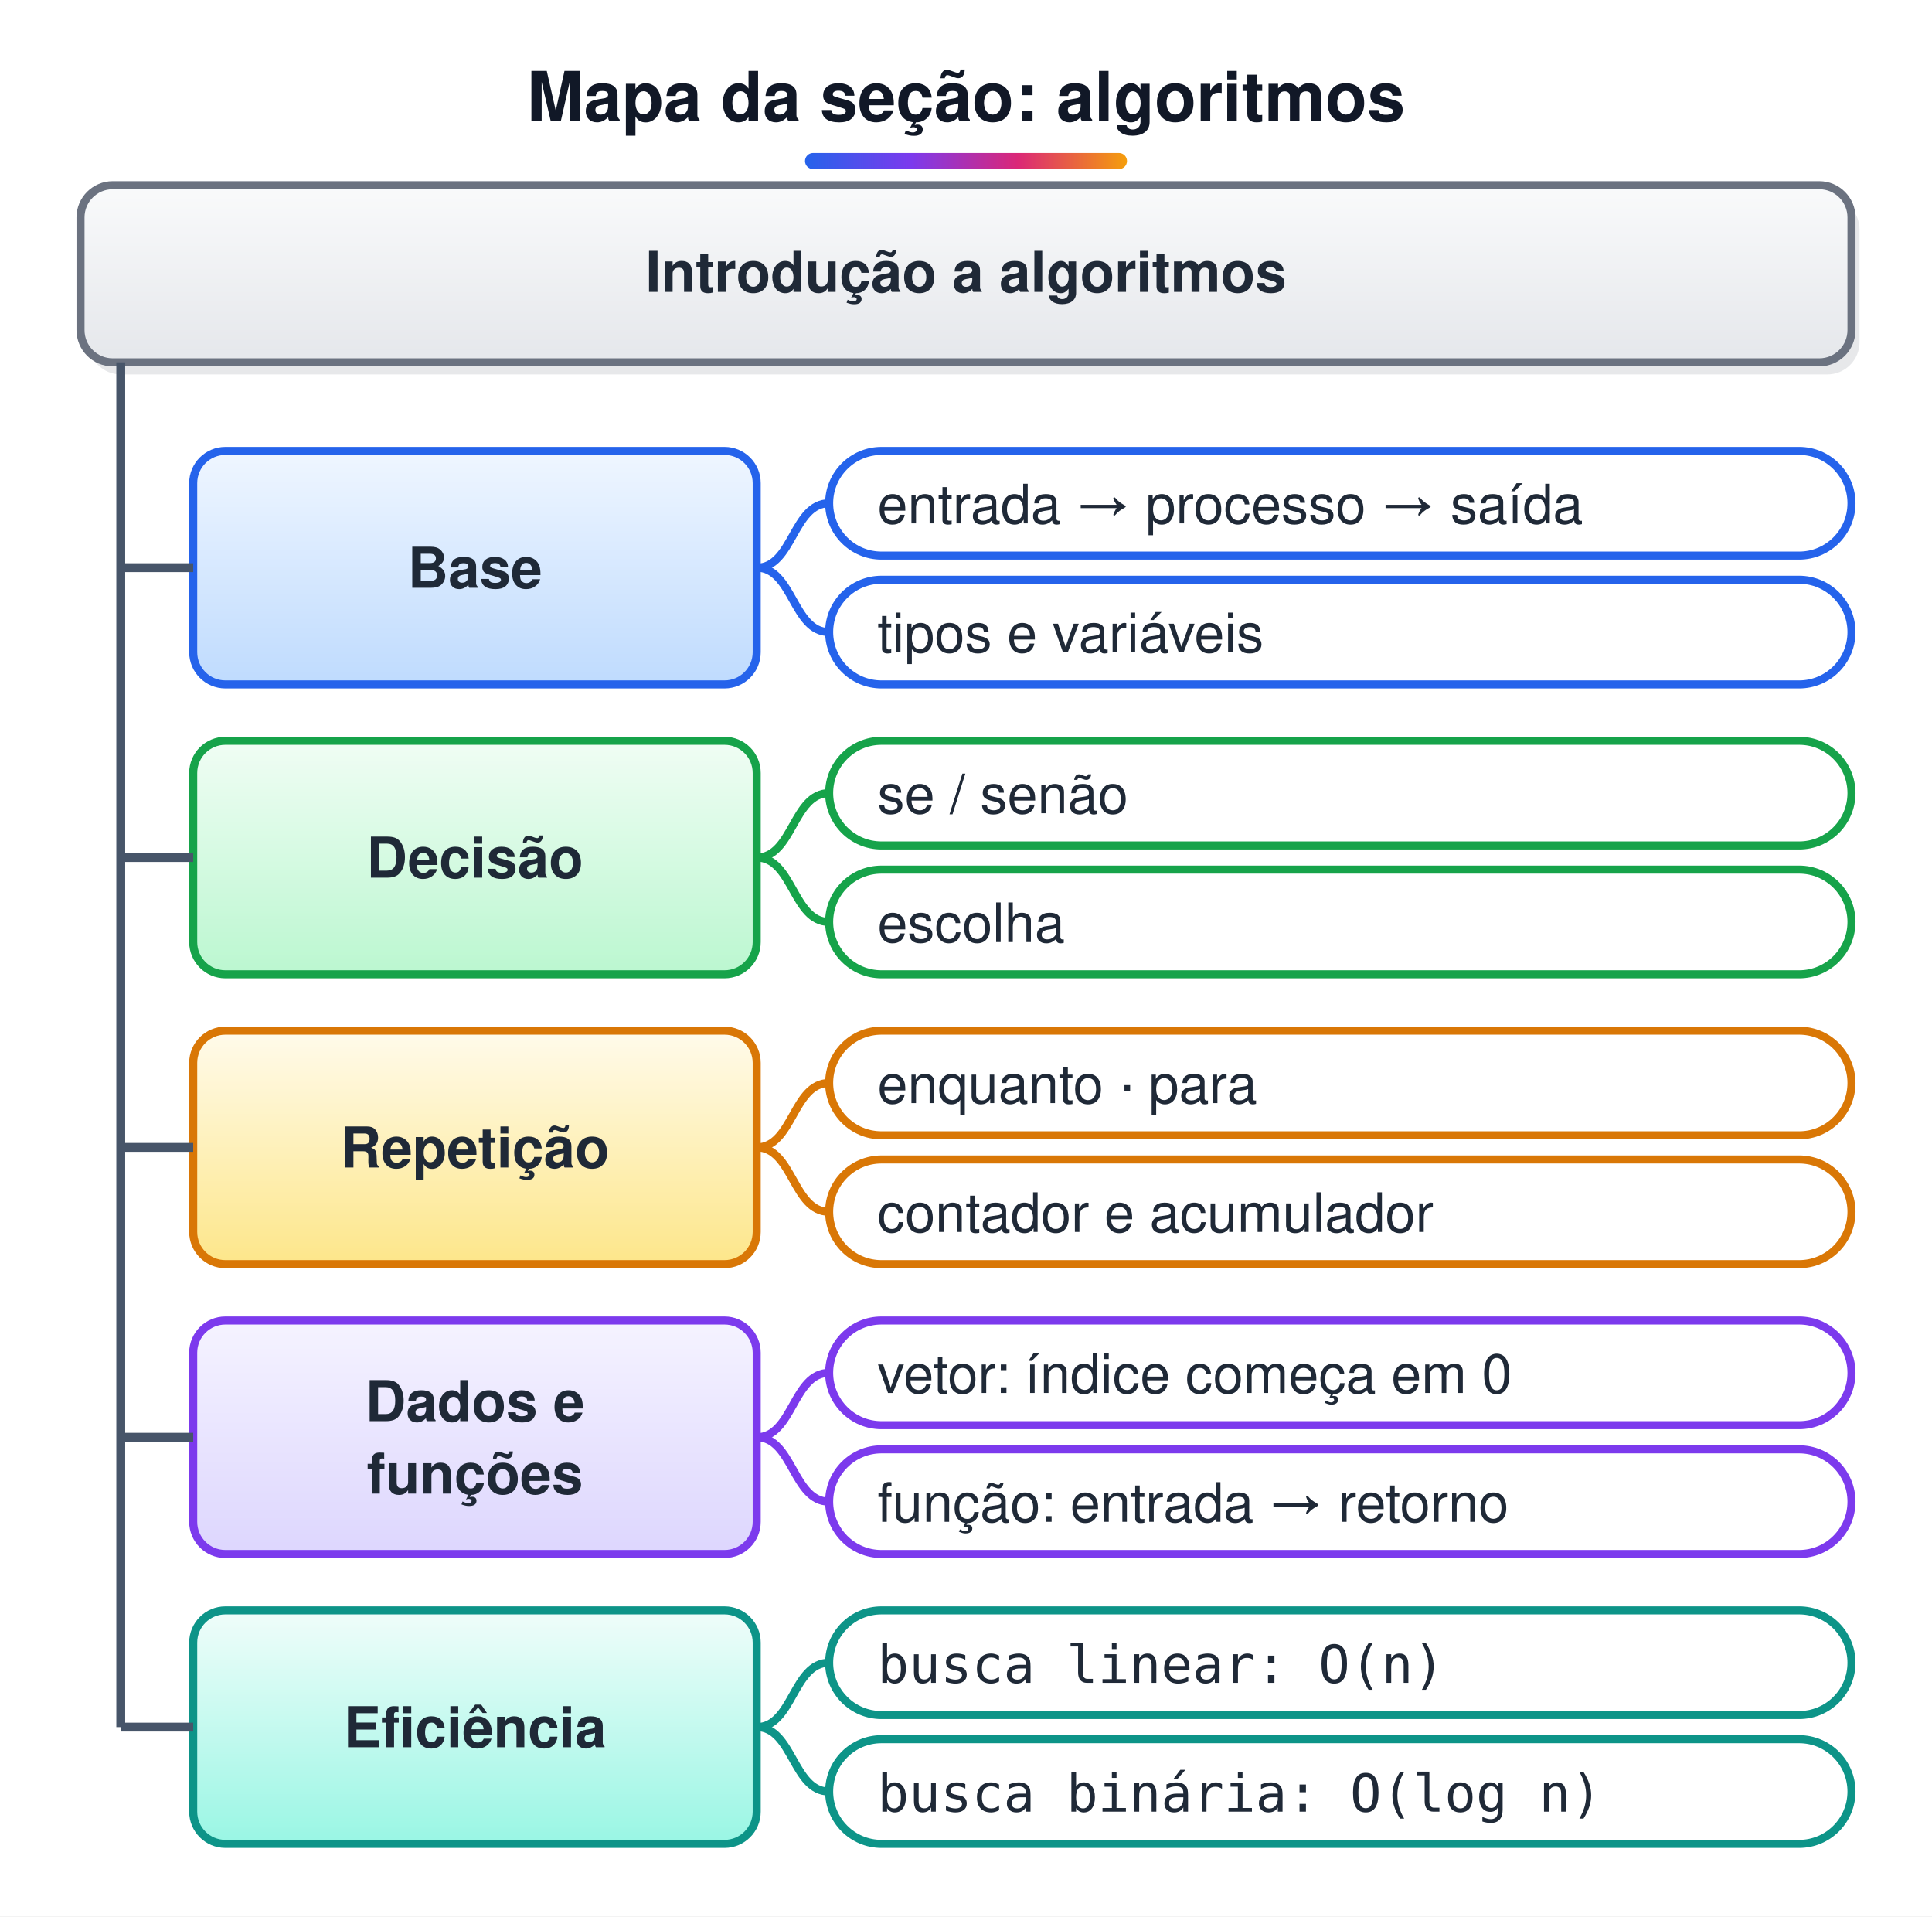
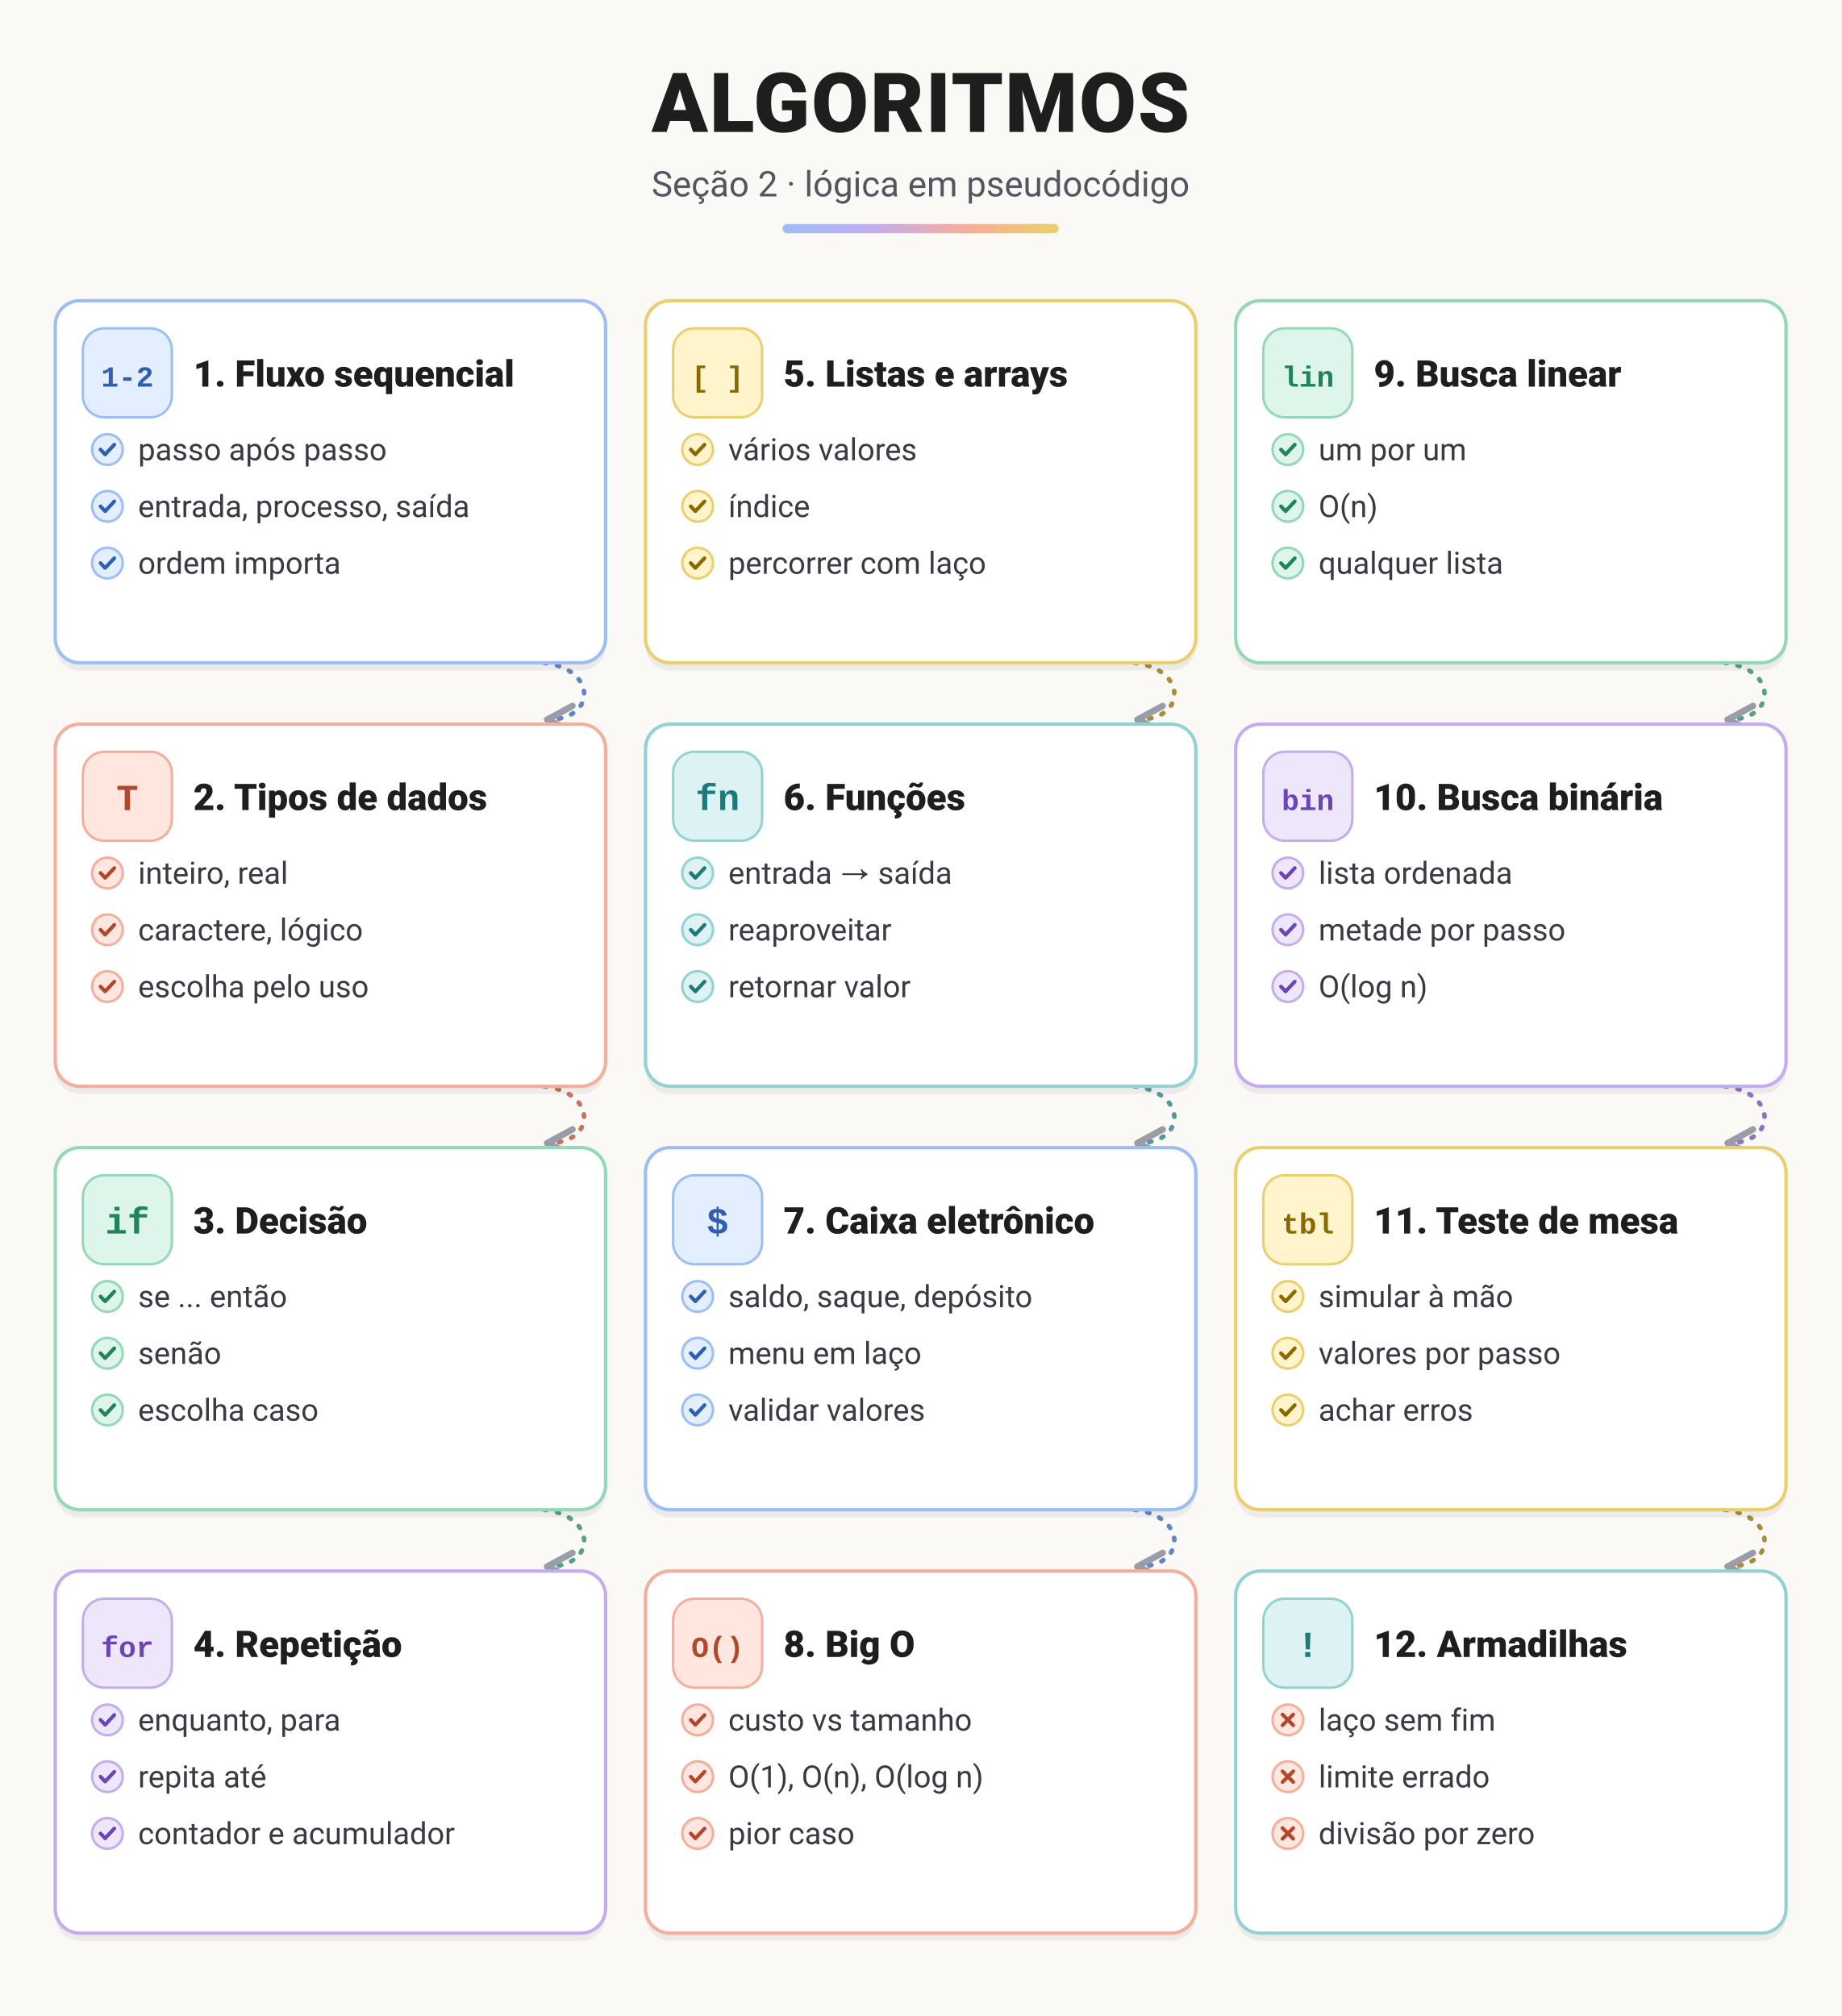
- <svg xmlns="http://www.w3.org/2000/svg" width="480" height="476" viewBox="0 0 480 476">
-   <style>text{white-space:pre;font-family:Helvetica,Arial,sans-serif;font-size:14px;fill:#1F2937}.t{font-size:17px;font-weight:bold;fill:#111827}.b{font-weight:bold}.m{font-family:Menlo,Consolas,monospace;font-size:13px}.s{font-size:12.5px;fill:#4B5563}.n{font-size:13px;font-style:italic;fill:#4B5563}.c{text-anchor:middle}.r{text-anchor:end}.w{fill:#fff}.xB{fill:url(#gB);stroke:#2563EB}.hB{fill:#2563EB;stroke:#2563EB}.fB{fill:#2563EB}.xG{fill:url(#gG);stroke:#16A34A}.hG{fill:#16A34A;stroke:#16A34A}.fG{fill:#16A34A}.xO{fill:url(#gO);stroke:#D97706}.hO{fill:#D97706;stroke:#D97706}.fO{fill:#D97706}.xP{fill:url(#gP);stroke:#7C3AED}.hP{fill:#7C3AED;stroke:#7C3AED}.fP{fill:#7C3AED}.xR{fill:url(#gR);stroke:#DC2626}.hR{fill:#DC2626;stroke:#DC2626}.fR{fill:#DC2626}.xY{fill:url(#gY);stroke:#6B7280}.hY{fill:#6B7280;stroke:#6B7280}.fY{fill:#6B7280}.xT{fill:url(#gT);stroke:#0D9488}.hT{fill:#0D9488;stroke:#0D9488}.fT{fill:#0D9488}.xK{fill:url(#gK);stroke:#DB2777}.hK{fill:#DB2777;stroke:#DB2777}.fK{fill:#DB2777}.xW{fill:url(#gW);stroke:#9CA3AF}.hW{fill:#9CA3AF;stroke:#9CA3AF}.fW{fill:#9CA3AF}.xZ{fill:url(#gZ);stroke:#DDD6FE}.hZ{fill:#DDD6FE;stroke:#DDD6FE}.fZ{fill:#DDD6FE}.xV{fill:url(#gV);stroke:#E5E7EB}.hV{fill:#E5E7EB;stroke:#E5E7EB}.fV{fill:#E5E7EB}rect,ellipse,polygon,circle{stroke-width:2}.l{stroke:#475569;stroke-width:2.2;fill:none}.d{stroke-dasharray:6 4}.sh{fill:#0F172A;opacity:.10;stroke:none}</style>
+ <svg xmlns="http://www.w3.org/2000/svg" width="1200" height="1314" viewBox="0 0 1200 1314" font-family="system-ui,-apple-system,'Segoe UI',Roboto,Helvetica,Arial,sans-serif">
  <defs>
-     <linearGradient id="gB" x1="0" y1="0" x2="0" y2="1">
-       <stop offset="0" stop-color="#EFF6FF" />
-       <stop offset="1" stop-color="#BFDBFE" />
+     <linearGradient id="gT0" x1="0" y1="0" x2="1" y2="0">
+       <stop offset="0" stop-color="#9DBEF5" />
+       <stop offset=".33" stop-color="#C3ADEE" />
+       <stop offset=".66" stop-color="#F5AE9B" />
+       <stop offset="1" stop-color="#EBCF6E" />
    </linearGradient>
-     <linearGradient id="gG" x1="0" y1="0" x2="0" y2="1">
-       <stop offset="0" stop-color="#F0FDF4" />
-       <stop offset="1" stop-color="#BBF7D0" />
-     </linearGradient>
-     <linearGradient id="gO" x1="0" y1="0" x2="0" y2="1">
-       <stop offset="0" stop-color="#FFFBEB" />
-       <stop offset="1" stop-color="#FDE68A" />
-     </linearGradient>
-     <linearGradient id="gP" x1="0" y1="0" x2="0" y2="1">
-       <stop offset="0" stop-color="#F5F3FF" />
-       <stop offset="1" stop-color="#DDD6FE" />
-     </linearGradient>
-     <linearGradient id="gR" x1="0" y1="0" x2="0" y2="1">
-       <stop offset="0" stop-color="#FEF2F2" />
-       <stop offset="1" stop-color="#FECACA" />
-     </linearGradient>
-     <linearGradient id="gY" x1="0" y1="0" x2="0" y2="1">
-       <stop offset="0" stop-color="#F9FAFB" />
-       <stop offset="1" stop-color="#E5E7EB" />
-     </linearGradient>
-     <linearGradient id="gT" x1="0" y1="0" x2="0" y2="1">
-       <stop offset="0" stop-color="#F0FDFA" />
-       <stop offset="1" stop-color="#99F6E4" />
-     </linearGradient>
-     <linearGradient id="gK" x1="0" y1="0" x2="0" y2="1">
-       <stop offset="0" stop-color="#FDF2F8" />
-       <stop offset="1" stop-color="#FBCFE8" />
-     </linearGradient>
-     <linearGradient id="gW" x1="0" y1="0" x2="0" y2="1">
-       <stop offset="0" stop-color="#FFFFFF" />
-       <stop offset="1" stop-color="#FFFFFF" />
-     </linearGradient>
-     <linearGradient id="gZ" x1="0" y1="0" x2="0" y2="1">
-       <stop offset="0" stop-color="#F5F3FF" />
-       <stop offset="1" stop-color="#F5F3FF" />
-     </linearGradient>
-     <linearGradient id="gV" x1="0" y1="0" x2="0" y2="1">
-       <stop offset="0" stop-color="#FFFFFF" />
-       <stop offset="1" stop-color="#FFFFFF" />
-     </linearGradient>
-     <linearGradient id="gT0" x1="0" y1="0" x2="1" y2="0">
-       <stop offset="0" stop-color="#2563EB" />
-       <stop offset=".33" stop-color="#7C3AED" />
-       <stop offset=".66" stop-color="#DB2777" />
-       <stop offset="1" stop-color="#F59E0B" />
-     </linearGradient>
-     <marker id="a" viewBox="0 0 10 10" refX="9" refY="5" markerWidth="6.5" markerHeight="6.5" orient="auto-start-reverse">
-       <path d="M0,0L10,5L0,10z" fill="#475569" />
+     <marker id="a" viewBox="0 0 10 10" refX="8" refY="5" markerWidth="7" markerHeight="7" orient="auto-start-reverse">
+       <path d="M1,1L9,5L1,9" fill="none" stroke="#7A7F8C" stroke-width="2" stroke-linecap="round" stroke-linejoin="round" />
    </marker>
  </defs>
-   <rect width="100%" height="100%" fill="#fff" />
-   <text x="240.0" y="30" class="t c">Mapa da seção: algoritmos</text>
-   <rect x="200.0" y="38" width="80" height="4" rx="2" fill="url(#gT0)" />
-   <rect x="22" y="49" width="440" height="44" rx="8" class="sh" />
-   <rect x="20" y="46" width="440" height="44" rx="8" class="xY" />
-   <text x="240.0" y="72.5" class="b c">Introdução a algoritmos</text>
-   <rect x="48" y="112" width="140" height="58" rx="8" class="xB" />
-   <text x="118" y="146.0" class="b c">Base</text>
-   <rect x="206" y="112.0" width="254" height="26" rx="13" fill="#fff" stroke="#2563EB" stroke-width="2" />
-   <path d="M188,141.0 C197,141.0 197,125.0 206,125.0" fill="none" stroke="#2563EB" stroke-width="2" />
-   <text x="218" y="130.0" class="" style="font-size:13.5px">entrada → processo → saída</text>
-   <rect x="206" y="144.0" width="254" height="26" rx="13" fill="#fff" stroke="#2563EB" stroke-width="2" />
-   <path d="M188,141.0 C197,141.0 197,157.0 206,157.0" fill="none" stroke="#2563EB" stroke-width="2" />
-   <text x="218" y="162.0" class="" style="font-size:13.5px">tipos e variáveis</text>
-   <rect x="48" y="184" width="140" height="58" rx="8" class="xG" />
-   <text x="118" y="218.0" class="b c">Decisão</text>
-   <rect x="206" y="184.0" width="254" height="26" rx="13" fill="#fff" stroke="#16A34A" stroke-width="2" />
-   <path d="M188,213.0 C197,213.0 197,197.0 206,197.0" fill="none" stroke="#16A34A" stroke-width="2" />
-   <text x="218" y="202.0" class="" style="font-size:13.5px">se / senão</text>
-   <rect x="206" y="216.0" width="254" height="26" rx="13" fill="#fff" stroke="#16A34A" stroke-width="2" />
-   <path d="M188,213.0 C197,213.0 197,229.0 206,229.0" fill="none" stroke="#16A34A" stroke-width="2" />
-   <text x="218" y="234.0" class="" style="font-size:13.5px">escolha</text>
-   <rect x="48" y="256" width="140" height="58" rx="8" class="xO" />
-   <text x="118" y="290.0" class="b c">Repetição</text>
-   <rect x="206" y="256.0" width="254" height="26" rx="13" fill="#fff" stroke="#D97706" stroke-width="2" />
-   <path d="M188,285.0 C197,285.0 197,269.0 206,269.0" fill="none" stroke="#D97706" stroke-width="2" />
-   <text x="218" y="274.0" class="" style="font-size:13.5px">enquanto · para</text>
-   <rect x="206" y="288.0" width="254" height="26" rx="13" fill="#fff" stroke="#D97706" stroke-width="2" />
-   <path d="M188,285.0 C197,285.0 197,301.0 206,301.0" fill="none" stroke="#D97706" stroke-width="2" />
-   <text x="218" y="306.0" class="" style="font-size:13.5px">contador e acumulador</text>
-   <rect x="48" y="328" width="140" height="58" rx="8" class="xP" />
-   <text x="118" y="353.0" class="b c">Dados e</text>
-   <text x="118" y="371.0" class="b c">funções</text>
-   <rect x="206" y="328.0" width="254" height="26" rx="13" fill="#fff" stroke="#7C3AED" stroke-width="2" />
-   <path d="M188,357.0 C197,357.0 197,341.0 206,341.0" fill="none" stroke="#7C3AED" stroke-width="2" />
-   <text x="218" y="346.0" class="" style="font-size:13.5px">vetor: índice começa em 0</text>
-   <rect x="206" y="360.0" width="254" height="26" rx="13" fill="#fff" stroke="#7C3AED" stroke-width="2" />
-   <path d="M188,357.0 C197,357.0 197,373.0 206,373.0" fill="none" stroke="#7C3AED" stroke-width="2" />
-   <text x="218" y="378.0" class="" style="font-size:13.5px">função: entrada → retorno</text>
-   <rect x="48" y="400" width="140" height="58" rx="8" class="xT" />
-   <text x="118" y="434.0" class="b c">Eficiência</text>
-   <rect x="206" y="400.0" width="254" height="26" rx="13" fill="#fff" stroke="#0D9488" stroke-width="2" />
-   <path d="M188,429.0 C197,429.0 197,413.0 206,413.0" fill="none" stroke="#0D9488" stroke-width="2" />
-   <text x="218" y="418.0" class="m">busca linear: O(n)</text>
-   <rect x="206" y="432.0" width="254" height="26" rx="13" fill="#fff" stroke="#0D9488" stroke-width="2" />
-   <path d="M188,429.0 C197,429.0 197,445.0 206,445.0" fill="none" stroke="#0D9488" stroke-width="2" />
-   <text x="218" y="450.0" class="m">busca binária: O(log n)</text>
-   <path d="M30,90 L30,429.0" class="l" />
-   <path d="M30,141.0 L48,141.0" class="l" />
-   <path d="M30,213.0 L48,213.0" class="l" />
-   <path d="M30,285.0 L48,285.0" class="l" />
-   <path d="M30,357.0 L48,357.0" class="l" />
-   <path d="M30,429.0 L48,429.0" class="l" />
+   <rect width="100%" height="100%" fill="#FAF9F6" />
+   <text x="600.0" y="86" text-anchor="middle" style="font-size:54px;font-weight:900;fill:#1E1E1E;letter-spacing:1px">ALGORITMOS</text>
+   <text x="600.0" y="128" text-anchor="middle" style="font-size:23px;fill:#55555F">Seção 2 · lógica em pseudocódigo</text>
+   <rect x="510.0" y="146" width="180" height="6" rx="3" fill="url(#gT0)" />
+   <path d="M354.667,432 C388.667,436 388.667,468 358.667,469" fill="none" stroke="#2F5FB3" stroke-width="3" stroke-dasharray="1.5 7" stroke-linecap="round" opacity=".75" marker-end="url(#a)" />
+   <path d="M354.667,708 C388.667,712 388.667,744 358.667,745" fill="none" stroke="#B4472B" stroke-width="3" stroke-dasharray="1.5 7" stroke-linecap="round" opacity=".75" marker-end="url(#a)" />
+   <path d="M354.667,984 C388.667,988 388.667,1020 358.667,1021" fill="none" stroke="#21835A" stroke-width="3" stroke-dasharray="1.5 7" stroke-linecap="round" opacity=".75" marker-end="url(#a)" />
+   <path d="M739.333,432 C773.333,436 773.333,468 743.333,469" fill="none" stroke="#8A6A00" stroke-width="3" stroke-dasharray="1.5 7" stroke-linecap="round" opacity=".75" marker-end="url(#a)" />
+   <path d="M739.333,708 C773.333,712 773.333,744 743.333,745" fill="none" stroke="#1C7A7A" stroke-width="3" stroke-dasharray="1.5 7" stroke-linecap="round" opacity=".75" marker-end="url(#a)" />
+   <path d="M739.333,984 C773.333,988 773.333,1020 743.333,1021" fill="none" stroke="#2F5FB3" stroke-width="3" stroke-dasharray="1.5 7" stroke-linecap="round" opacity=".75" marker-end="url(#a)" />
+   <path d="M1124.0,432 C1158.0,436 1158.0,468 1128.0,469" fill="none" stroke="#21835A" stroke-width="3" stroke-dasharray="1.5 7" stroke-linecap="round" opacity=".75" marker-end="url(#a)" />
+   <path d="M1124.0,708 C1158.0,712 1158.0,744 1128.0,745" fill="none" stroke="#6B44B8" stroke-width="3" stroke-dasharray="1.5 7" stroke-linecap="round" opacity=".75" marker-end="url(#a)" />
+   <path d="M1124.0,984 C1158.0,988 1158.0,1020 1128.0,1021" fill="none" stroke="#8A6A00" stroke-width="3" stroke-dasharray="1.5 7" stroke-linecap="round" opacity=".75" marker-end="url(#a)" />
+   <g>
+     <rect x="36.0" y="201" width="358.667" height="236" rx="16" fill="#3A3226" opacity=".07" />
+     <rect x="36.0" y="196" width="358.667" height="236" rx="16" fill="#fff" stroke="#9DBEF5" stroke-width="2.2" />
+     <rect x="54.0" y="214" width="58" height="58" rx="14" fill="#E3EEFF" stroke="#9DBEF5" stroke-width="1.6" />
+     <text x="83.0" y="252" text-anchor="middle" style="font-family:'Courier New',Menlo,Consolas,monospace;font-size:19px;font-weight:700;fill:#2F5FB3">1-2</text>
+     <text x="126.0" y="252" style="font-size:24px;font-weight:800;fill:#1E1E1E">1. Fluxo sequencial</text>
+     <circle cx="70.0" cy="293" r="10" fill="#E3EEFF" stroke="#9DBEF5" stroke-width="1.6" />
+     <path d="M65.5,293 l3,3.2 l6,-6.4" fill="none" stroke="#2F5FB3" stroke-width="2.4" stroke-linecap="round" stroke-linejoin="round" />
+     <text x="90.0" y="300" style="font-size:20px;fill:#3A3A44">passo após passo</text>
+     <circle cx="70.0" cy="330" r="10" fill="#E3EEFF" stroke="#9DBEF5" stroke-width="1.6" />
+     <path d="M65.5,330 l3,3.2 l6,-6.4" fill="none" stroke="#2F5FB3" stroke-width="2.4" stroke-linecap="round" stroke-linejoin="round" />
+     <text x="90.0" y="337" style="font-size:20px;fill:#3A3A44">entrada, processo, saída</text>
+     <circle cx="70.0" cy="367" r="10" fill="#E3EEFF" stroke="#9DBEF5" stroke-width="1.6" />
+     <path d="M65.5,367 l3,3.2 l6,-6.4" fill="none" stroke="#2F5FB3" stroke-width="2.4" stroke-linecap="round" stroke-linejoin="round" />
+     <text x="90.0" y="374" style="font-size:20px;fill:#3A3A44">ordem importa</text>
+   </g>
+   <g>
+     <rect x="420.667" y="201" width="358.667" height="236" rx="16" fill="#3A3226" opacity=".07" />
+     <rect x="420.667" y="196" width="358.667" height="236" rx="16" fill="#fff" stroke="#EBCF6E" stroke-width="2.2" />
+     <rect x="438.667" y="214" width="58" height="58" rx="14" fill="#FFF4CC" stroke="#EBCF6E" stroke-width="1.6" />
+     <text x="467.667" y="252" text-anchor="middle" style="font-family:'Courier New',Menlo,Consolas,monospace;font-size:19px;font-weight:700;fill:#8A6A00">[ ]</text>
+     <text x="510.667" y="252" style="font-size:24px;font-weight:800;fill:#1E1E1E">5. Listas e arrays</text>
+     <circle cx="454.667" cy="293" r="10" fill="#FFF4CC" stroke="#EBCF6E" stroke-width="1.6" />
+     <path d="M450.167,293 l3,3.2 l6,-6.4" fill="none" stroke="#8A6A00" stroke-width="2.4" stroke-linecap="round" stroke-linejoin="round" />
+     <text x="474.667" y="300" style="font-size:20px;fill:#3A3A44">vários valores</text>
+     <circle cx="454.667" cy="330" r="10" fill="#FFF4CC" stroke="#EBCF6E" stroke-width="1.6" />
+     <path d="M450.167,330 l3,3.2 l6,-6.4" fill="none" stroke="#8A6A00" stroke-width="2.4" stroke-linecap="round" stroke-linejoin="round" />
+     <text x="474.667" y="337" style="font-size:20px;fill:#3A3A44">índice</text>
+     <circle cx="454.667" cy="367" r="10" fill="#FFF4CC" stroke="#EBCF6E" stroke-width="1.6" />
+     <path d="M450.167,367 l3,3.2 l6,-6.4" fill="none" stroke="#8A6A00" stroke-width="2.4" stroke-linecap="round" stroke-linejoin="round" />
+     <text x="474.667" y="374" style="font-size:20px;fill:#3A3A44">percorrer com laço</text>
+   </g>
+   <g>
+     <rect x="805.333" y="201" width="358.667" height="236" rx="16" fill="#3A3226" opacity=".07" />
+     <rect x="805.333" y="196" width="358.667" height="236" rx="16" fill="#fff" stroke="#94D8B8" stroke-width="2.2" />
+     <rect x="823.333" y="214" width="58" height="58" rx="14" fill="#DDF5EA" stroke="#94D8B8" stroke-width="1.6" />
+     <text x="852.333" y="252" text-anchor="middle" style="font-family:'Courier New',Menlo,Consolas,monospace;font-size:19px;font-weight:700;fill:#21835A">lin</text>
+     <text x="895.333" y="252" style="font-size:24px;font-weight:800;fill:#1E1E1E">9. Busca linear</text>
+     <circle cx="839.333" cy="293" r="10" fill="#DDF5EA" stroke="#94D8B8" stroke-width="1.6" />
+     <path d="M834.833,293 l3,3.2 l6,-6.4" fill="none" stroke="#21835A" stroke-width="2.4" stroke-linecap="round" stroke-linejoin="round" />
+     <text x="859.333" y="300" style="font-size:20px;fill:#3A3A44">um por um</text>
+     <circle cx="839.333" cy="330" r="10" fill="#DDF5EA" stroke="#94D8B8" stroke-width="1.6" />
+     <path d="M834.833,330 l3,3.2 l6,-6.4" fill="none" stroke="#21835A" stroke-width="2.4" stroke-linecap="round" stroke-linejoin="round" />
+     <text x="859.333" y="337" style="font-size:20px;fill:#3A3A44">O(n)</text>
+     <circle cx="839.333" cy="367" r="10" fill="#DDF5EA" stroke="#94D8B8" stroke-width="1.6" />
+     <path d="M834.833,367 l3,3.2 l6,-6.4" fill="none" stroke="#21835A" stroke-width="2.4" stroke-linecap="round" stroke-linejoin="round" />
+     <text x="859.333" y="374" style="font-size:20px;fill:#3A3A44">qualquer lista</text>
+   </g>
+   <g>
+     <rect x="36.0" y="477" width="358.667" height="236" rx="16" fill="#3A3226" opacity=".07" />
+     <rect x="36.0" y="472" width="358.667" height="236" rx="16" fill="#fff" stroke="#F5AE9B" stroke-width="2.2" />
+     <rect x="54.0" y="490" width="58" height="58" rx="14" fill="#FFE7E0" stroke="#F5AE9B" stroke-width="1.6" />
+     <text x="83.0" y="528" text-anchor="middle" style="font-family:'Courier New',Menlo,Consolas,monospace;font-size:24px;font-weight:700;fill:#B4472B">T</text>
+     <text x="126.0" y="528" style="font-size:24px;font-weight:800;fill:#1E1E1E">2. Tipos de dados</text>
+     <circle cx="70.0" cy="569" r="10" fill="#FFE7E0" stroke="#F5AE9B" stroke-width="1.6" />
+     <path d="M65.5,569 l3,3.2 l6,-6.4" fill="none" stroke="#B4472B" stroke-width="2.4" stroke-linecap="round" stroke-linejoin="round" />
+     <text x="90.0" y="576" style="font-size:20px;fill:#3A3A44">inteiro, real</text>
+     <circle cx="70.0" cy="606" r="10" fill="#FFE7E0" stroke="#F5AE9B" stroke-width="1.6" />
+     <path d="M65.5,606 l3,3.2 l6,-6.4" fill="none" stroke="#B4472B" stroke-width="2.4" stroke-linecap="round" stroke-linejoin="round" />
+     <text x="90.0" y="613" style="font-size:20px;fill:#3A3A44">caractere, lógico</text>
+     <circle cx="70.0" cy="643" r="10" fill="#FFE7E0" stroke="#F5AE9B" stroke-width="1.6" />
+     <path d="M65.5,643 l3,3.2 l6,-6.4" fill="none" stroke="#B4472B" stroke-width="2.4" stroke-linecap="round" stroke-linejoin="round" />
+     <text x="90.0" y="650" style="font-size:20px;fill:#3A3A44">escolha pelo uso</text>
+   </g>
+   <g>
+     <rect x="420.667" y="477" width="358.667" height="236" rx="16" fill="#3A3226" opacity=".07" />
+     <rect x="420.667" y="472" width="358.667" height="236" rx="16" fill="#fff" stroke="#93D2D2" stroke-width="2.2" />
+     <rect x="438.667" y="490" width="58" height="58" rx="14" fill="#DDF3F3" stroke="#93D2D2" stroke-width="1.6" />
+     <text x="467.667" y="528" text-anchor="middle" style="font-family:'Courier New',Menlo,Consolas,monospace;font-size:24px;font-weight:700;fill:#1C7A7A">fn</text>
+     <text x="510.667" y="528" style="font-size:24px;font-weight:800;fill:#1E1E1E">6. Funções</text>
+     <circle cx="454.667" cy="569" r="10" fill="#DDF3F3" stroke="#93D2D2" stroke-width="1.6" />
+     <path d="M450.167,569 l3,3.2 l6,-6.4" fill="none" stroke="#1C7A7A" stroke-width="2.4" stroke-linecap="round" stroke-linejoin="round" />
+     <text x="474.667" y="576" style="font-size:20px;fill:#3A3A44">entrada → saída</text>
+     <circle cx="454.667" cy="606" r="10" fill="#DDF3F3" stroke="#93D2D2" stroke-width="1.6" />
+     <path d="M450.167,606 l3,3.2 l6,-6.4" fill="none" stroke="#1C7A7A" stroke-width="2.4" stroke-linecap="round" stroke-linejoin="round" />
+     <text x="474.667" y="613" style="font-size:20px;fill:#3A3A44">reaproveitar</text>
+     <circle cx="454.667" cy="643" r="10" fill="#DDF3F3" stroke="#93D2D2" stroke-width="1.6" />
+     <path d="M450.167,643 l3,3.2 l6,-6.4" fill="none" stroke="#1C7A7A" stroke-width="2.4" stroke-linecap="round" stroke-linejoin="round" />
+     <text x="474.667" y="650" style="font-size:20px;fill:#3A3A44">retornar valor</text>
+   </g>
+   <g>
+     <rect x="805.333" y="477" width="358.667" height="236" rx="16" fill="#3A3226" opacity=".07" />
+     <rect x="805.333" y="472" width="358.667" height="236" rx="16" fill="#fff" stroke="#C3ADEE" stroke-width="2.2" />
+     <rect x="823.333" y="490" width="58" height="58" rx="14" fill="#EEE6FB" stroke="#C3ADEE" stroke-width="1.6" />
+     <text x="852.333" y="528" text-anchor="middle" style="font-family:'Courier New',Menlo,Consolas,monospace;font-size:19px;font-weight:700;fill:#6B44B8">bin</text>
+     <text x="895.333" y="528" style="font-size:24px;font-weight:800;fill:#1E1E1E">10. Busca binária</text>
+     <circle cx="839.333" cy="569" r="10" fill="#EEE6FB" stroke="#C3ADEE" stroke-width="1.6" />
+     <path d="M834.833,569 l3,3.2 l6,-6.4" fill="none" stroke="#6B44B8" stroke-width="2.4" stroke-linecap="round" stroke-linejoin="round" />
+     <text x="859.333" y="576" style="font-size:20px;fill:#3A3A44">lista ordenada</text>
+     <circle cx="839.333" cy="606" r="10" fill="#EEE6FB" stroke="#C3ADEE" stroke-width="1.6" />
+     <path d="M834.833,606 l3,3.2 l6,-6.4" fill="none" stroke="#6B44B8" stroke-width="2.4" stroke-linecap="round" stroke-linejoin="round" />
+     <text x="859.333" y="613" style="font-size:20px;fill:#3A3A44">metade por passo</text>
+     <circle cx="839.333" cy="643" r="10" fill="#EEE6FB" stroke="#C3ADEE" stroke-width="1.6" />
+     <path d="M834.833,643 l3,3.2 l6,-6.4" fill="none" stroke="#6B44B8" stroke-width="2.4" stroke-linecap="round" stroke-linejoin="round" />
+     <text x="859.333" y="650" style="font-size:20px;fill:#3A3A44">O(log n)</text>
+   </g>
+   <g>
+     <rect x="36.0" y="753" width="358.667" height="236" rx="16" fill="#3A3226" opacity=".07" />
+     <rect x="36.0" y="748" width="358.667" height="236" rx="16" fill="#fff" stroke="#94D8B8" stroke-width="2.2" />
+     <rect x="54.0" y="766" width="58" height="58" rx="14" fill="#DDF5EA" stroke="#94D8B8" stroke-width="1.6" />
+     <text x="83.0" y="804" text-anchor="middle" style="font-family:'Courier New',Menlo,Consolas,monospace;font-size:24px;font-weight:700;fill:#21835A">if</text>
+     <text x="126.0" y="804" style="font-size:24px;font-weight:800;fill:#1E1E1E">3. Decisão</text>
+     <circle cx="70.0" cy="845" r="10" fill="#DDF5EA" stroke="#94D8B8" stroke-width="1.6" />
+     <path d="M65.5,845 l3,3.2 l6,-6.4" fill="none" stroke="#21835A" stroke-width="2.4" stroke-linecap="round" stroke-linejoin="round" />
+     <text x="90.0" y="852" style="font-size:20px;fill:#3A3A44">se ... então</text>
+     <circle cx="70.0" cy="882" r="10" fill="#DDF5EA" stroke="#94D8B8" stroke-width="1.6" />
+     <path d="M65.5,882 l3,3.2 l6,-6.4" fill="none" stroke="#21835A" stroke-width="2.4" stroke-linecap="round" stroke-linejoin="round" />
+     <text x="90.0" y="889" style="font-size:20px;fill:#3A3A44">senão</text>
+     <circle cx="70.0" cy="919" r="10" fill="#DDF5EA" stroke="#94D8B8" stroke-width="1.6" />
+     <path d="M65.5,919 l3,3.2 l6,-6.4" fill="none" stroke="#21835A" stroke-width="2.4" stroke-linecap="round" stroke-linejoin="round" />
+     <text x="90.0" y="926" style="font-size:20px;fill:#3A3A44">escolha caso</text>
+   </g>
+   <g>
+     <rect x="420.667" y="753" width="358.667" height="236" rx="16" fill="#3A3226" opacity=".07" />
+     <rect x="420.667" y="748" width="358.667" height="236" rx="16" fill="#fff" stroke="#9DBEF5" stroke-width="2.2" />
+     <rect x="438.667" y="766" width="58" height="58" rx="14" fill="#E3EEFF" stroke="#9DBEF5" stroke-width="1.6" />
+     <text x="467.667" y="804" text-anchor="middle" style="font-family:'Courier New',Menlo,Consolas,monospace;font-size:24px;font-weight:700;fill:#2F5FB3">$</text>
+     <text x="510.667" y="804" style="font-size:24px;font-weight:800;fill:#1E1E1E">7. Caixa eletrônico</text>
+     <circle cx="454.667" cy="845" r="10" fill="#E3EEFF" stroke="#9DBEF5" stroke-width="1.6" />
+     <path d="M450.167,845 l3,3.2 l6,-6.4" fill="none" stroke="#2F5FB3" stroke-width="2.4" stroke-linecap="round" stroke-linejoin="round" />
+     <text x="474.667" y="852" style="font-size:20px;fill:#3A3A44">saldo, saque, depósito</text>
+     <circle cx="454.667" cy="882" r="10" fill="#E3EEFF" stroke="#9DBEF5" stroke-width="1.6" />
+     <path d="M450.167,882 l3,3.2 l6,-6.4" fill="none" stroke="#2F5FB3" stroke-width="2.4" stroke-linecap="round" stroke-linejoin="round" />
+     <text x="474.667" y="889" style="font-size:20px;fill:#3A3A44">menu em laço</text>
+     <circle cx="454.667" cy="919" r="10" fill="#E3EEFF" stroke="#9DBEF5" stroke-width="1.6" />
+     <path d="M450.167,919 l3,3.2 l6,-6.4" fill="none" stroke="#2F5FB3" stroke-width="2.4" stroke-linecap="round" stroke-linejoin="round" />
+     <text x="474.667" y="926" style="font-size:20px;fill:#3A3A44">validar valores</text>
+   </g>
+   <g>
+     <rect x="805.333" y="753" width="358.667" height="236" rx="16" fill="#3A3226" opacity=".07" />
+     <rect x="805.333" y="748" width="358.667" height="236" rx="16" fill="#fff" stroke="#EBCF6E" stroke-width="2.2" />
+     <rect x="823.333" y="766" width="58" height="58" rx="14" fill="#FFF4CC" stroke="#EBCF6E" stroke-width="1.6" />
+     <text x="852.333" y="804" text-anchor="middle" style="font-family:'Courier New',Menlo,Consolas,monospace;font-size:19px;font-weight:700;fill:#8A6A00">tbl</text>
+     <text x="895.333" y="804" style="font-size:24px;font-weight:800;fill:#1E1E1E">11. Teste de mesa</text>
+     <circle cx="839.333" cy="845" r="10" fill="#FFF4CC" stroke="#EBCF6E" stroke-width="1.6" />
+     <path d="M834.833,845 l3,3.2 l6,-6.4" fill="none" stroke="#8A6A00" stroke-width="2.4" stroke-linecap="round" stroke-linejoin="round" />
+     <text x="859.333" y="852" style="font-size:20px;fill:#3A3A44">simular à mão</text>
+     <circle cx="839.333" cy="882" r="10" fill="#FFF4CC" stroke="#EBCF6E" stroke-width="1.6" />
+     <path d="M834.833,882 l3,3.2 l6,-6.4" fill="none" stroke="#8A6A00" stroke-width="2.4" stroke-linecap="round" stroke-linejoin="round" />
+     <text x="859.333" y="889" style="font-size:20px;fill:#3A3A44">valores por passo</text>
+     <circle cx="839.333" cy="919" r="10" fill="#FFF4CC" stroke="#EBCF6E" stroke-width="1.6" />
+     <path d="M834.833,919 l3,3.2 l6,-6.4" fill="none" stroke="#8A6A00" stroke-width="2.4" stroke-linecap="round" stroke-linejoin="round" />
+     <text x="859.333" y="926" style="font-size:20px;fill:#3A3A44">achar erros</text>
+   </g>
+   <g>
+     <rect x="36.0" y="1029" width="358.667" height="236" rx="16" fill="#3A3226" opacity=".07" />
+     <rect x="36.0" y="1024" width="358.667" height="236" rx="16" fill="#fff" stroke="#C3ADEE" stroke-width="2.2" />
+     <rect x="54.0" y="1042" width="58" height="58" rx="14" fill="#EEE6FB" stroke="#C3ADEE" stroke-width="1.6" />
+     <text x="83.0" y="1080" text-anchor="middle" style="font-family:'Courier New',Menlo,Consolas,monospace;font-size:19px;font-weight:700;fill:#6B44B8">for</text>
+     <text x="126.0" y="1080" style="font-size:24px;font-weight:800;fill:#1E1E1E">4. Repetição</text>
+     <circle cx="70.0" cy="1121" r="10" fill="#EEE6FB" stroke="#C3ADEE" stroke-width="1.6" />
+     <path d="M65.5,1121 l3,3.2 l6,-6.4" fill="none" stroke="#6B44B8" stroke-width="2.4" stroke-linecap="round" stroke-linejoin="round" />
+     <text x="90.0" y="1128" style="font-size:20px;fill:#3A3A44">enquanto, para</text>
+     <circle cx="70.0" cy="1158" r="10" fill="#EEE6FB" stroke="#C3ADEE" stroke-width="1.6" />
+     <path d="M65.5,1158 l3,3.2 l6,-6.4" fill="none" stroke="#6B44B8" stroke-width="2.4" stroke-linecap="round" stroke-linejoin="round" />
+     <text x="90.0" y="1165" style="font-size:20px;fill:#3A3A44">repita até</text>
+     <circle cx="70.0" cy="1195" r="10" fill="#EEE6FB" stroke="#C3ADEE" stroke-width="1.6" />
+     <path d="M65.5,1195 l3,3.2 l6,-6.4" fill="none" stroke="#6B44B8" stroke-width="2.4" stroke-linecap="round" stroke-linejoin="round" />
+     <text x="90.0" y="1202" style="font-size:20px;fill:#3A3A44">contador e acumulador</text>
+   </g>
+   <g>
+     <rect x="420.667" y="1029" width="358.667" height="236" rx="16" fill="#3A3226" opacity=".07" />
+     <rect x="420.667" y="1024" width="358.667" height="236" rx="16" fill="#fff" stroke="#F5AE9B" stroke-width="2.2" />
+     <rect x="438.667" y="1042" width="58" height="58" rx="14" fill="#FFE7E0" stroke="#F5AE9B" stroke-width="1.6" />
+     <text x="467.667" y="1080" text-anchor="middle" style="font-family:'Courier New',Menlo,Consolas,monospace;font-size:19px;font-weight:700;fill:#B4472B">O()</text>
+     <text x="510.667" y="1080" style="font-size:24px;font-weight:800;fill:#1E1E1E">8. Big O</text>
+     <circle cx="454.667" cy="1121" r="10" fill="#FFE7E0" stroke="#F5AE9B" stroke-width="1.6" />
+     <path d="M450.167,1121 l3,3.2 l6,-6.4" fill="none" stroke="#B4472B" stroke-width="2.4" stroke-linecap="round" stroke-linejoin="round" />
+     <text x="474.667" y="1128" style="font-size:20px;fill:#3A3A44">custo vs tamanho</text>
+     <circle cx="454.667" cy="1158" r="10" fill="#FFE7E0" stroke="#F5AE9B" stroke-width="1.6" />
+     <path d="M450.167,1158 l3,3.2 l6,-6.4" fill="none" stroke="#B4472B" stroke-width="2.4" stroke-linecap="round" stroke-linejoin="round" />
+     <text x="474.667" y="1165" style="font-size:20px;fill:#3A3A44">O(1), O(n), O(log n)</text>
+     <circle cx="454.667" cy="1195" r="10" fill="#FFE7E0" stroke="#F5AE9B" stroke-width="1.6" />
+     <path d="M450.167,1195 l3,3.2 l6,-6.4" fill="none" stroke="#B4472B" stroke-width="2.4" stroke-linecap="round" stroke-linejoin="round" />
+     <text x="474.667" y="1202" style="font-size:20px;fill:#3A3A44">pior caso</text>
+   </g>
+   <g>
+     <rect x="805.333" y="1029" width="358.667" height="236" rx="16" fill="#3A3226" opacity=".07" />
+     <rect x="805.333" y="1024" width="358.667" height="236" rx="16" fill="#fff" stroke="#93D2D2" stroke-width="2.2" />
+     <rect x="823.333" y="1042" width="58" height="58" rx="14" fill="#DDF3F3" stroke="#93D2D2" stroke-width="1.6" />
+     <text x="852.333" y="1080" text-anchor="middle" style="font-family:'Courier New',Menlo,Consolas,monospace;font-size:24px;font-weight:700;fill:#1C7A7A">!</text>
+     <text x="895.333" y="1080" style="font-size:24px;font-weight:800;fill:#1E1E1E">12. Armadilhas</text>
+     <circle cx="839.333" cy="1121" r="10" fill="#FFE7E0" stroke="#F5AE9B" stroke-width="1.6" />
+     <path d="M835.833,1117.5 l7,7 M842.833,1117.5 l-7,7" stroke="#B4472B" stroke-width="2.4" stroke-linecap="round" />
+     <text x="859.333" y="1128" style="font-size:20px;fill:#3A3A44">laço sem fim</text>
+     <circle cx="839.333" cy="1158" r="10" fill="#FFE7E0" stroke="#F5AE9B" stroke-width="1.6" />
+     <path d="M835.833,1154.5 l7,7 M842.833,1154.5 l-7,7" stroke="#B4472B" stroke-width="2.4" stroke-linecap="round" />
+     <text x="859.333" y="1165" style="font-size:20px;fill:#3A3A44">limite errado</text>
+     <circle cx="839.333" cy="1195" r="10" fill="#FFE7E0" stroke="#F5AE9B" stroke-width="1.6" />
+     <path d="M835.833,1191.5 l7,7 M842.833,1191.5 l-7,7" stroke="#B4472B" stroke-width="2.4" stroke-linecap="round" />
+     <text x="859.333" y="1202" style="font-size:20px;fill:#3A3A44">divisão por zero</text>
+   </g>
</svg>
